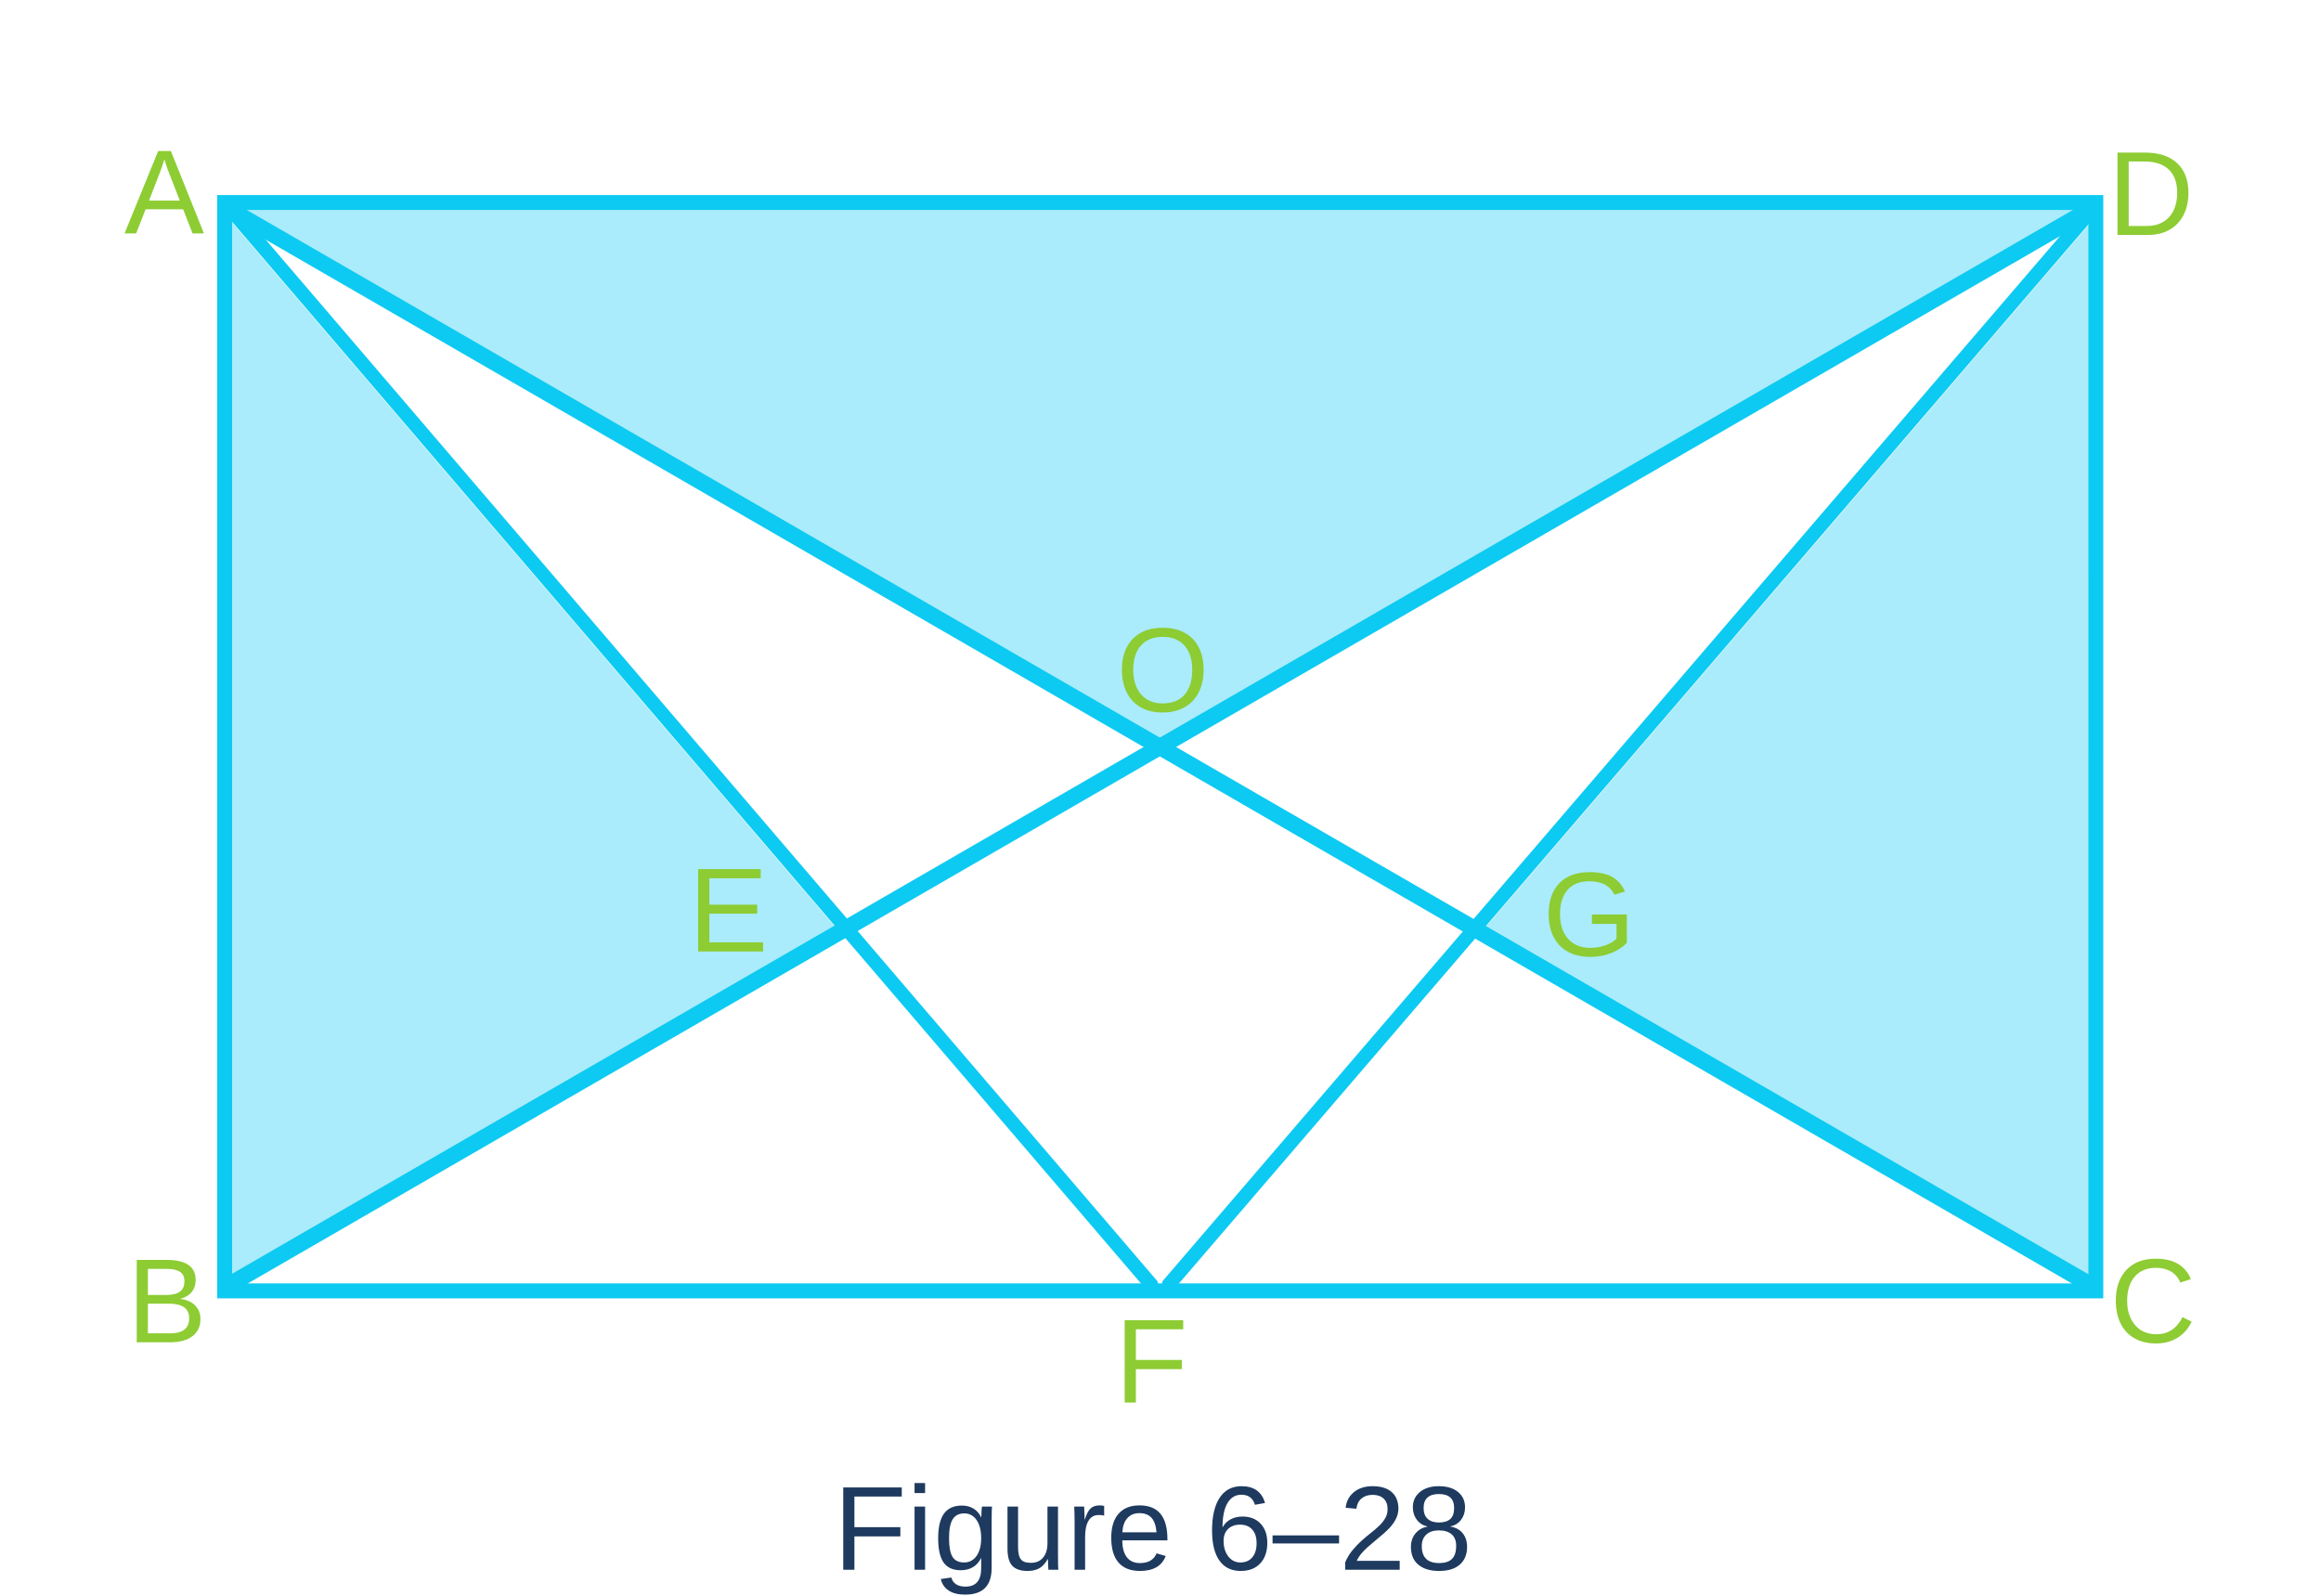
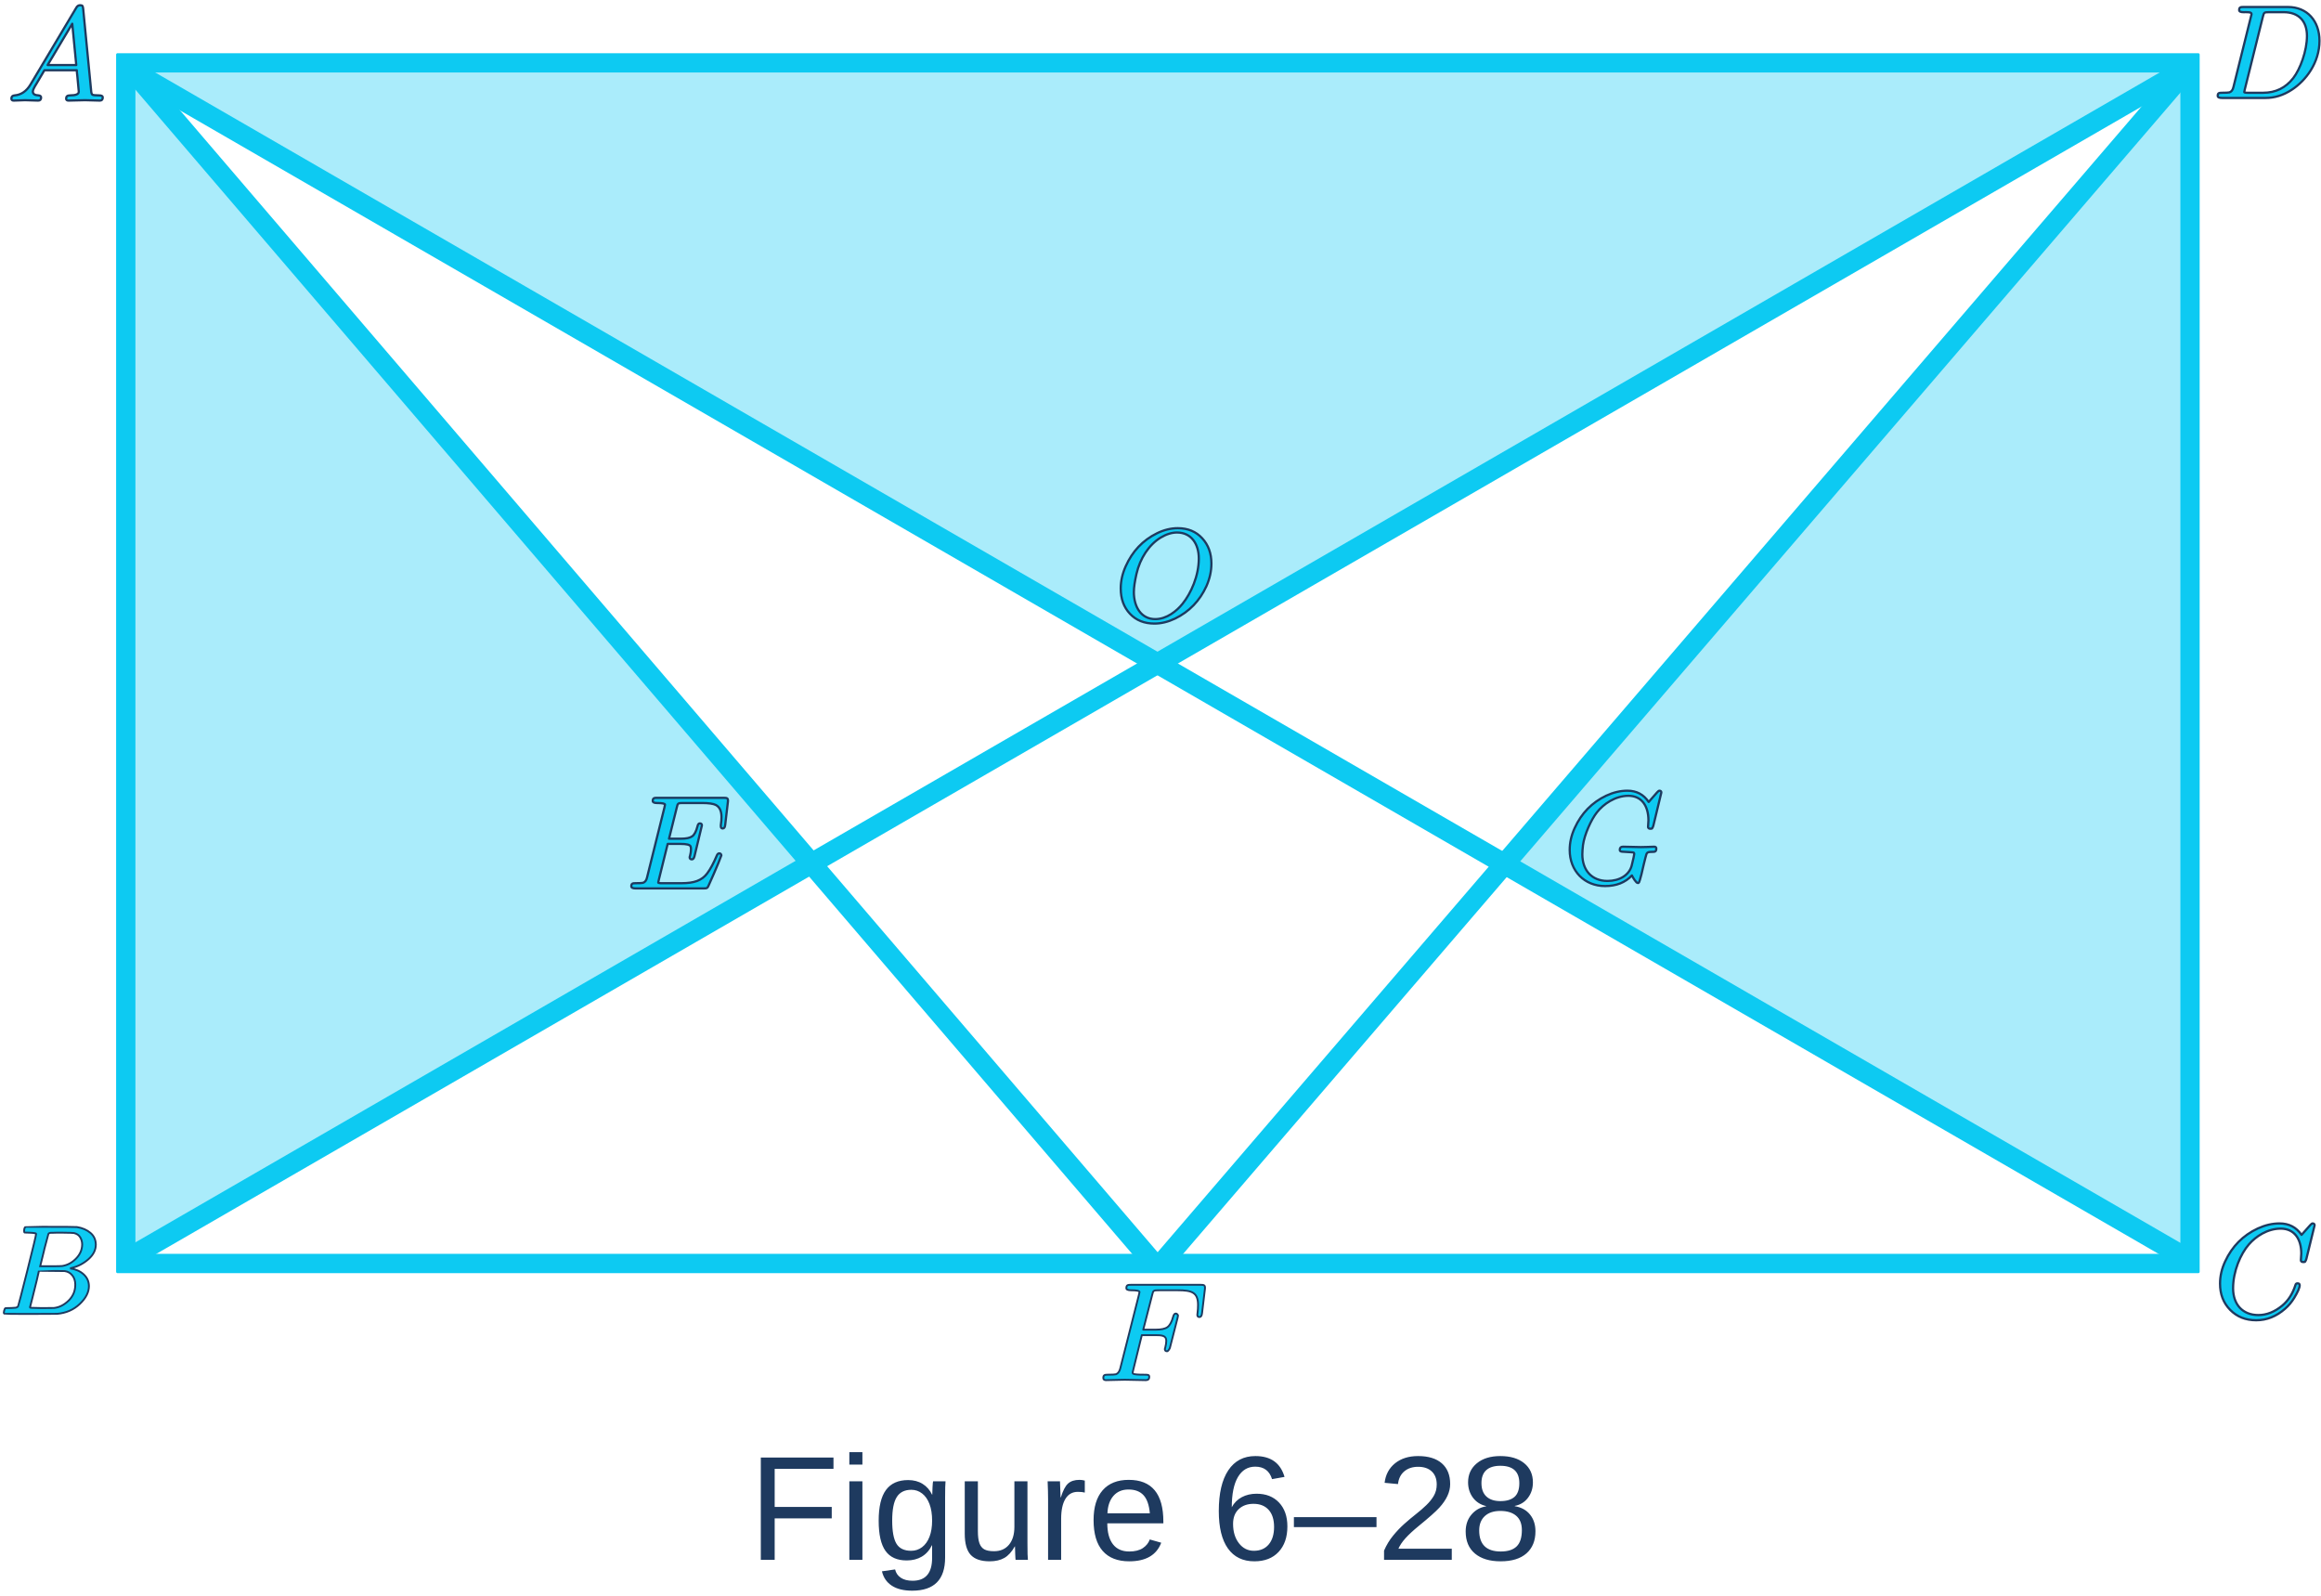
- <svg xmlns="http://www.w3.org/2000/svg" width="256" height="176" viewBox="0 0 1902 1333" version="1.1" xml:space="preserve" style="fill-rule:evenodd;clip-rule:evenodd;stroke-linecap:round;stroke-linejoin:round;stroke-miterlimit:1.5;">
-   <g transform="matrix(1,0,0,1,-7052.63,-1824.54)">
-     <g transform="matrix(2.25933,0,0,-1.54357,-6027.07,5553.23)">
-       <path d="M6209.86,2016.05L6547.9,2301.97L5871.83,2301.97L6209.86,2016.05Z" style="fill:rgb(13,202,242);fill-opacity:0.35;" />
+ <svg xmlns="http://www.w3.org/2000/svg" width="256" height="176" viewBox="0 0 1041 712" version="1.1" xml:space="preserve" style="fill-rule:evenodd;clip-rule:evenodd;stroke-linejoin:round;stroke-miterlimit:2;">
+   <g>
+     <path d="M519.132,291.453l452.371,-261.407l-904.728,-0l452.357,261.407Z" style="fill:#0dcaf2;fill-opacity:0.35;" />
+   </g>
+   <path d="M680.49,384.686l298.069,172.242l-0.009,-519.282l-298.06,347.04Z" style="fill:#0dcaf2;fill-opacity:0.35;" />
+   <g transform="matrix(66.6667,0,0,66.6667,691.558,697.736)">
    </g>
-     <g transform="matrix(4.15033e-16,-2.25933,-1.54357,-2.83549e-16,10751.5,16550.6)">
-       <path d="M6175.41,1956.61L6435.59,2282.67L6046.67,2282.66L6175.41,1956.61Z" style="fill:rgb(13,202,242);fill-opacity:0.35;" />
+   <text x="335.764px" y="697.736px" style="font-family:'ArialMT', 'Arial', sans-serif;font-size:66.667px;fill:#1e3a5f;">Figure 6–28</text>
+   <g>
+     <g>
+       <path id="MJX-51-NCM-I-1D434" d="M11.204,43.092c1.075,-0 4.779,0.179 5.914,0.179c0.896,-0 1.314,-0.478 1.314,-1.374c0,-0.538 -0.358,-0.896 -1.135,-0.956c-1.732,-0.059 -2.569,-0.657 -2.569,-1.792c0,-0.537 0.538,-1.732 1.673,-3.524c1.613,-2.688 2.748,-4.66 3.524,-5.974l14.516,0c0,0.418 0.06,1.255 0.239,2.569c0.418,4.361 0.657,6.75 0.657,7.049c0,1.135 -1.314,1.672 -4.002,1.672c-1.135,0 -1.673,0.478 -1.673,1.434c0,0.597 0.359,0.896 1.076,0.896c1.433,-0 5.973,-0.179 7.407,-0.179c1.195,-0 5.436,0.179 6.631,0.179c0.896,-0 1.314,-0.478 1.314,-1.434c-0,-0.597 -0.538,-0.896 -1.613,-0.896c-1.673,0 -2.688,-0.119 -2.987,-0.298c-0.298,-0.18 -0.537,-0.717 -0.597,-1.613l-3.584,-36.917c-0.18,-1.135 -0.12,-1.613 -1.374,-1.613c-0.717,-0 -1.314,0.358 -1.733,1.135l-20.549,34.468c-1.792,2.986 -4.181,4.599 -7.108,4.838c-0.956,0.06 -1.434,0.538 -1.434,1.434c-0,0.597 0.358,0.896 1.015,0.896c0.956,-0 4.122,-0.179 5.078,-0.179m21.206,-34.289l1.792,18.518l-12.843,0l11.051,-18.518Z" style="fill:#0dcaf2;fill-rule:nonzero;stroke:#1e3a5f;stroke-width:1px;" />
    </g>
-     <g transform="matrix(1.38344e-16,2.25933,1.54357,-9.45163e-17,5273.51,-11470.6)">
-       <path d="M6227.21,1944.82L6355.92,2270.84L5967.88,2270.83L6227.21,1944.82Z" style="fill:rgb(13,202,242);fill-opacity:0.35;" />
+   </g>
+   <g>
+     <g>
+       <path id="MJX-51-NCM-I-1D436" d="M1001.57,575.943c0,-7.646 3.345,-15.412 7.109,-19.713c3.046,-3.524 8.303,-7.049 14.217,-7.049c6.213,0 9.259,4.719 9.259,11.171c0,0.537 -0.179,2.449 -0.179,2.987c-0,0.537 0.358,0.836 1.135,0.836c0.299,-0 0.537,-0.06 0.717,-0.12c0.298,-0.418 0.478,-0.836 0.597,-1.254l3.704,-15.113c-0,-0.538 -0.299,-0.837 -0.896,-0.837c-0.239,0 -0.598,0.239 -1.076,0.777l-3.882,4.361c-2.33,-3.405 -5.616,-5.138 -9.857,-5.138c-3.285,0 -6.511,0.777 -9.797,2.27c-6.63,3.107 -11.469,8.005 -14.575,14.695c-1.553,3.286 -2.33,6.631 -2.33,10.036c0,4.779 1.494,8.662 4.54,11.768c3.047,3.106 6.929,4.66 11.708,4.66c4.719,-0 9.02,-1.733 12.903,-5.138c1.613,-1.374 2.987,-3.046 4.122,-4.898c1.613,-2.688 2.449,-4.54 2.449,-5.675c0,-0.538 -0.298,-0.836 -0.956,-0.836c-0.537,-0 -0.836,0.239 -0.955,0.776c-1.255,3.883 -3.226,6.989 -5.914,9.2c-3.405,2.807 -6.989,4.241 -10.693,4.241c-7.168,-0 -11.35,-4.839 -11.35,-12.007Z" style="fill:#0dcaf2;fill-rule:nonzero;stroke:#1e3a5f;stroke-width:1px;" />
    </g>
-     <g transform="matrix(1,0,0,1,3704.05,404.963)">
-       <g transform="matrix(100,0,0,100,4340.38,2013.78)">
-             </g>
-       <text x="4262.6px" y="2013.78px" style="font-family:'ArialMT', 'Arial', sans-serif;font-size:100px;fill:rgb(141,204,51);">O</text>
+   </g>
+   <g>
+     <g>
+       <path id="MJX-51-NCM-I-1D437" d="M1026.16,1.29l-19.832,0c-1.374,0 -2.031,0.06 -2.031,1.374c-0,0.657 0.657,0.956 1.971,0.956c1.195,0 3.584,-0.179 3.584,0.777c0,0.119 -0.06,0.478 -0.239,1.075l-7.885,31.72c-0.299,1.314 -0.896,2.091 -1.792,2.389c-0.418,0.12 -1.494,0.179 -3.345,0.179c-1.315,0 -1.912,0.12 -1.912,1.374c0,0.657 0.657,0.956 1.912,0.956l19.533,0c4.062,0 7.945,-1.195 11.709,-3.644c6.391,-4.122 12.484,-12.186 12.484,-21.983c0,-8.841 -5.436,-15.173 -14.157,-15.173m8.542,12.963c0,6.75 -3.046,14.934 -6.153,18.936c-3.405,4.361 -7.885,6.571 -13.5,6.571l-6.631,0c-0.657,0 -1.075,0 -1.314,-0.059c-0.358,-0 -0.537,-0.12 -0.537,-0.299c-0,-0.119 0.119,-0.538 0.298,-1.314l8.065,-32.437c0.537,-1.971 0.477,-2.031 2.986,-2.031l6.332,0c6.691,0 10.454,3.943 10.454,10.633Z" style="fill:#0dcaf2;fill-rule:nonzero;stroke:#1e3a5f;stroke-width:1px;" />
    </g>
-     <g transform="matrix(1,0,0,1,3346.63,605.567)">
-       <g transform="matrix(100,0,0,100,4329.3,2013.78)">
-             </g>
-       <text x="4262.6px" y="2013.78px" style="font-family:'ArialMT', 'Arial', sans-serif;font-size:100px;fill:rgb(141,204,51);">E</text>
+   </g>
+   <g>
+     <g>
+       <path d="M12.934,550.999c-1.03,-0 -1.64,-0.019 -1.831,-0.057c-0.191,-0.039 -0.286,-0.248 -0.286,-0.63c-0,-1.03 0.21,-1.66 0.629,-1.888c0.038,-0.039 2.518,-0.058 7.44,-0.058c9.881,0 15.088,0.039 15.622,0.115c2.404,0.381 4.407,1.24 6.009,2.575c1.602,1.335 2.422,3.09 2.461,5.265c-0,2.441 -1.107,4.635 -3.319,6.581c-2.213,1.945 -4.75,3.262 -7.611,3.948l-0.573,0.172c2.442,0.343 4.445,1.221 6.009,2.632c1.564,1.412 2.365,3.167 2.403,5.265c0,2.785 -1.373,5.475 -4.12,8.069c-2.747,2.594 -6.123,4.063 -10.129,4.406c-0.267,0.038 -4.292,0.057 -12.074,0.057c-7.63,0 -11.503,-0.038 -11.617,-0.114c-0.153,-0.114 -0.229,-0.267 -0.229,-0.458c-0,-0.267 0.038,-0.534 0.114,-0.801c0.191,-0.725 0.382,-1.125 0.573,-1.202c0.152,-0.038 0.438,-0.057 0.858,-0.057l0.343,0c1.03,0 2.175,-0.057 3.434,-0.172c0.534,-0.114 0.896,-0.343 1.087,-0.686c0.115,-0.153 1.488,-5.456 4.12,-15.909c2.633,-10.453 3.949,-15.966 3.949,-16.538c0,-0.267 -1.087,-0.439 -3.262,-0.515Zm23.92,5.322c0,-1.145 -0.286,-2.213 -0.858,-3.205c-0.572,-0.992 -1.507,-1.64 -2.804,-1.946c-0.267,-0.076 -2.022,-0.133 -5.265,-0.171l-2.403,-0c-0.84,-0 -1.507,0.019 -2.003,0.057l-0.744,-0c-0.572,0.038 -0.935,0.229 -1.087,0.572c-0.077,0.153 -0.687,2.442 -1.832,6.867c0,0.115 -0.019,0.229 -0.057,0.344l-1.774,7.21l4.636,0c3.09,0 4.864,-0.038 5.322,-0.114c2.289,-0.382 4.33,-1.488 6.123,-3.319c1.793,-1.832 2.708,-3.93 2.746,-6.295Zm-3.09,18.026c0,-1.679 -0.438,-3.071 -1.316,-4.178c-0.877,-1.106 -2.022,-1.755 -3.433,-1.945c-0.229,-0.039 -1.813,-0.058 -4.75,-0.058c-4.502,0 -6.772,0.019 -6.81,0.058c-0,0.076 -0.324,1.468 -0.973,4.177c-0.648,2.709 -1.316,5.398 -2.003,8.069l-1.03,4.006c0,0.152 0.229,0.229 0.687,0.229c0.458,-0 2.003,0.038 4.635,0.114c3.396,0 5.227,-0.019 5.494,-0.057c2.365,-0.267 4.54,-1.374 6.524,-3.319c1.983,-1.946 2.975,-4.311 2.975,-7.096Z" style="fill:#0dcaf2;fill-rule:nonzero;stroke:#1e3a5f;stroke-width:0.83px;stroke-linejoin:miter;stroke-miterlimit:4;" />
    </g>
-     <g transform="matrix(1,0,0,1,4060.27,609.105)">
-       <g transform="matrix(100,0,0,100,4340.38,2013.78)">
-             </g>
-       <text x="4262.6px" y="2013.78px" style="font-family:'ArialMT', 'Arial', sans-serif;font-size:100px;fill:rgb(141,204,51);">G</text>
+   </g>
+   <g>
+     <g>
+       <path id="MJX-217-NCM-I-1D43A" d="M719.892,395.545c5.095,-0 9.09,-1.589 12.043,-4.766c0.347,0.765 1.852,3.413 2.663,3.413c0.289,-0 0.463,-0.177 0.579,-0.412c0.116,-0.236 0.521,-1.412 1.042,-3.53l1.042,-4.472c0.348,-1.353 0.579,-2.353 0.753,-3c0.637,-2.589 0.637,-2.53 3.763,-2.589c0.753,0 1.1,-0.47 1.1,-1.412c0,-0.588 -0.289,-0.882 -0.926,-0.882c-1.1,-0 -4.921,0.235 -6.021,0.176l-8.048,-0.176c-0.926,-0 -1.39,0.47 -1.39,1.412c0,0.529 0.348,0.765 1.042,0.823c3.301,0.177 5.038,0.295 5.211,0.412c0.174,0.118 0.232,0.353 0.232,0.647c-0,0.412 -0.405,2.177 -1.158,5.237c-1.158,4.236 -5.442,6.824 -10.827,6.824c-7.063,0 -11.29,-4.765 -11.29,-11.943c0,-1.118 0.116,-2.53 0.29,-4.118c0.637,-4.825 3.763,-11.59 6.253,-14.709c2.894,-3.706 8.221,-7.413 14.126,-7.413c6.022,0 8.975,4.648 8.975,11.002c-0,0.53 -0.174,2.412 -0.174,2.942c-0,0.529 0.347,0.824 1.1,0.824c0.289,-0 0.521,-0.059 0.695,-0.118c0.289,-0.412 0.463,-0.824 0.579,-1.236l3.589,-14.884c0,-0.53 -0.289,-0.824 -0.868,-0.824c-0.232,-0 -0.579,0.235 -1.042,0.765l-3.764,4.295c-2.258,-3.354 -5.442,-5.06 -9.553,-5.06c-3.184,-0 -6.311,0.765 -9.495,2.236c-6.426,3.059 -11.116,7.883 -14.127,14.473c-1.505,3.235 -2.258,6.53 -2.258,9.884c0,9.413 6.601,16.179 15.864,16.179Z" style="fill:#0dcaf2;fill-rule:nonzero;stroke:#1e3a5f;stroke-width:1px;" />
    </g>
-     <g transform="matrix(1,0,0,1,3702.92,982.339)">
-       <g transform="matrix(100,0,0,100,4323.69,2013.78)">
-             </g>
-       <text x="4262.6px" y="2013.78px" style="font-family:'ArialMT', 'Arial', sans-serif;font-size:100px;fill:rgb(141,204,51);">F</text>
+   </g>
+   <g>
+     <path id="MJX-245-NCM-I-1D442" d="M541.095,261.052c1.472,-3.355 2.237,-6.709 2.237,-10.123c-0,-4.59 -1.354,-8.357 -4.12,-11.358c-2.766,-3.002 -6.415,-4.532 -10.946,-4.532c-3.119,0 -6.239,0.765 -9.358,2.295c-6.356,3.12 -11.005,8.063 -14.006,14.772c-1.472,3.296 -2.237,6.592 -2.237,9.946c0,4.649 1.354,8.416 4.12,11.358c2.766,2.943 6.415,4.414 11.005,4.414c3.06,0 6.121,-0.765 9.24,-2.236c6.415,-3.119 11.064,-8.004 14.065,-14.536m-3.413,-12.418c-0,7.827 -3.531,15.654 -7.298,20.304c-2.589,3.237 -7.062,6.885 -12.241,6.885c-6.297,0 -9.593,-5.473 -9.593,-12.123c0,-2.06 0.412,-4.826 1.177,-8.18c1.589,-6.945 5.591,-13.065 10.829,-16.243c2.531,-1.531 5.003,-2.296 7.357,-2.296c6.356,0 9.769,5.062 9.769,11.653Z" style="fill:#0dcaf2;fill-rule:nonzero;stroke:#1e3a5f;stroke-width:1px;" />
+   </g>
+   <g>
+     <path d="M358.192,384.442l-298.106,-348.177l0.009,520.459l298.097,-172.282Z" style="fill:#0dcaf2;fill-opacity:0.35;" />
+   </g>
+   <g>
+     <path d="M978.399,30.333l-918.497,530.779" style="fill:none;stroke:#0dcaf2;stroke-width:9.17px;stroke-linecap:round;stroke-miterlimit:1.5;" />
+   </g>
+   <g>
+     <path d="M978.399,561.125l-918.497,-530.779" style="fill:none;stroke:#0dcaf2;stroke-width:9.17px;stroke-linecap:round;stroke-miterlimit:1.5;" />
+   </g>
+   <g>
+     <path d="M516.689,563.869l-456.786,-533.522" style="fill:none;stroke:#0dcaf2;stroke-width:9.17px;stroke-linecap:round;stroke-miterlimit:1.5;" />
+   </g>
+   <g>
+     <path d="M980.127,30.125l-458.392,533.735" style="fill:none;stroke:#0dcaf2;stroke-width:9.17px;stroke-linecap:round;stroke-miterlimit:1.5;" />
+   </g>
+   <g>
+     <path d="M985.956,568.531l-933.25,0l0,-545.889l933.25,0l-0,545.889Zm-7.405,-538.484l-918.44,-0l0,531.08l918.44,-0l-0,-531.08Z" style="fill:#0dcaf2;stroke:#0dcaf2;stroke-width:1.25px;" />
+   </g>
+   <g>
+     <g>
+       <path id="MJX-51-NCM-I-1D438" d="M292.774,357.406c0,0.597 0.658,0.896 1.912,0.896c2.389,-0 3.584,0.239 3.584,0.776c0,0.179 -0.119,0.598 -0.299,1.374l-7.765,31.242c-0.299,1.314 -0.896,2.091 -1.792,2.39c-0.418,0.119 -1.494,0.179 -3.345,0.179c-1.315,-0 -1.912,0.119 -1.912,1.374c-0,0.657 0.657,0.955 1.912,0.955l30.644,0c1.434,0 1.553,-0.119 2.031,-1.134l2.39,-5.377c1.612,-3.703 2.747,-6.451 3.405,-8.303c-0.12,-0.538 -0.299,-0.896 -0.956,-0.896c-0.418,-0 -0.777,0.299 -1.016,0.836c-1.493,3.525 -2.927,6.213 -4.361,8.124c-2.389,3.226 -5.913,4.421 -11.529,4.421l-8.661,-0c-0.598,-0 -1.016,-0 -1.255,-0.06c-0.358,0 -0.537,-0.119 -0.537,-0.299c-0,-0.119 0.119,-0.537 0.298,-1.314l3.943,-15.949l5.675,-0c2.807,-0 4.301,0.358 4.599,1.135c0.12,0.298 0.18,0.716 0.18,1.314c-0,0.776 -0.12,1.732 -0.418,2.867c-0.12,0.299 -0.18,0.538 -0.18,0.717c0,0.597 0.359,0.896 1.016,0.896c0.537,0 0.896,-0.478 1.135,-1.374l3.345,-13.859c0,-0.597 -0.299,-0.896 -0.956,-0.896c-0.478,0 -0.836,0.418 -1.015,1.255c-0.598,2.329 -1.374,3.823 -2.39,4.54c-1.015,0.717 -2.688,1.075 -5.137,1.075l-5.257,-0l3.465,-13.919c0.478,-2.031 0.478,-2.09 2.987,-2.09l8.303,-0c3.047,-0 5.137,0.298 6.272,0.896c1.673,0.896 2.509,2.688 2.509,5.376c0,1.015 -0.059,2.091 -0.239,3.106c0,0.12 0,0.299 -0.059,0.538l-0,0.538c-0,0.657 0.298,0.955 0.896,0.955c0.597,0 0.955,-0.537 1.075,-1.672l1.195,-10.215c0.179,-1.673 -0.239,-1.852 -1.852,-1.852l-29.809,-0c-1.373,-0 -2.031,0.06 -2.031,1.434Z" style="fill:#0dcaf2;fill-rule:nonzero;stroke:#1e3a5f;stroke-width:1px;" />
    </g>
-     <g transform="matrix(1,0,0,1,4534,932.005)">
-       <g transform="matrix(100,0,0,100,4334.82,2013.78)">
-             </g>
-       <text x="4262.6px" y="2013.78px" style="font-family:'ArialMT', 'Arial', sans-serif;font-size:100px;fill:rgb(141,204,51);">C</text>
-     </g>
-     <g transform="matrix(1,0,0,1,2877.6,932.014)">
-       <g transform="matrix(100,0,0,100,4329.3,2013.78)">
-             </g>
-       <text x="4262.6px" y="2013.78px" style="font-family:'ArialMT', 'Arial', sans-serif;font-size:100px;fill:rgb(141,204,51);">B</text>
-     </g>
-     <g transform="matrix(1,0,0,1,2875.44,5.71717)">
-       <g transform="matrix(100,0,0,100,4329.3,2013.78)">
-             </g>
-       <text x="4262.6px" y="2013.78px" style="font-family:'ArialMT', 'Arial', sans-serif;font-size:100px;fill:rgb(141,204,51);">A</text>
-     </g>
-     <g transform="matrix(1,0,0,1,4532.29,7.00644)">
-       <g transform="matrix(100,0,0,100,4334.82,2013.78)">
-             </g>
-       <text x="4262.6px" y="2013.78px" style="font-family:'ArialMT', 'Arial', sans-serif;font-size:100px;fill:rgb(141,204,51);">D</text>
-     </g>
-     <g transform="matrix(1,0,0,1,1727.29,461.982)">
-       <g transform="matrix(100,0,0,100,6536.8,2673.85)">
-             </g>
-       <text x="6003.11px" y="2673.85px" style="font-family:'ArialMT', 'Arial', sans-serif;font-size:100px;fill:rgb(30,58,95);">Figure 6–28</text>
-     </g>
-     <g transform="matrix(-0.369947,0.319198,-0.461864,1.10894,8500.66,1779.73)">
-       <path d="M8371.81,226.33L3129.8,2398.76" style="fill:none;stroke:rgb(255,123,172);stroke-width:7.13px;stroke-dasharray:21.39,21.39,0,0,0,0;" />
-     </g>
-     <g transform="matrix(-0.12439,0.859351,0.653902,2.23213,6208.25,-6918.99)">
-       <path d="M5072.97,1468.46L2309.21,2532.49" style="fill:none;stroke:rgb(51,204,123);stroke-width:5.64px;" />
-     </g>
-     <g transform="matrix(-0.0786459,0.543326,0.41343,1.41126,7677.76,-4106.81)">
-       <path d="M5072.97,1468.46L2309.21,2532.49" style="fill:none;stroke:rgb(51,204,123);stroke-width:8.91px;" />
-     </g>
-     <g transform="matrix(0.514797,0.328468,0.235689,1.5166,5585.3,-1653.03)">
-       <path d="M5661.15,1182.9L2017.01,2563.03" style="fill:none;stroke:rgb(13,202,242);stroke-width:8.87px;" />
-     </g>
-     <g transform="matrix(0.514797,-0.328468,0.235689,-1.5166,5585.3,6550.1)">
-       <path d="M5661.15,1182.9L2017.01,2563.03" style="fill:none;stroke:rgb(13,202,242);stroke-width:8.87px;" />
-     </g>
-     <g transform="matrix(0.39926,-0.254812,0.183212,-1.17586,5952.84,5528.21)">
-       <path d="M4552.2,1247.61L2017.01,2563.03" style="fill:none;stroke:rgb(13,202,242);stroke-width:11.44px;" />
-     </g>
-     <g transform="matrix(0.399295,0.254772,0.182809,1.17633,6731.09,-631.155)">
-       <path d="M4563.09,1248.56L2022.24,2564.9" style="fill:none;stroke:rgb(13,202,242);stroke-width:11.44px;" />
-     </g>
-     <g transform="matrix(0.899382,0,0,0.899382,727.276,228.818)">
-       <path d="M8966.07,2980.15L7214.18,2980.15L7214.18,1955.41L8966.07,1955.41L8966.07,2980.15ZM8952.17,1969.31L7228.08,1969.31L7228.08,2966.25L8952.17,2966.25L8952.17,1969.31Z" style="fill:rgb(13,202,242);" />
+   </g>
+   <g>
+     <g>
+       <g>
+         <path id="MJX-163-NCM-I-1D439" d="M505.187,575.884c-0,0.629 0.706,0.943 2.053,0.943c2.567,0 3.851,0.252 3.851,0.818c-0,0.189 -0.129,0.629 -0.321,1.447l-8.342,32.895c-0.385,1.384 -1.027,2.202 -1.926,2.516c-0.449,0.126 -1.604,0.189 -3.593,0.189c-1.412,-0 -2.054,0.126 -2.054,1.446c0,0.692 0.385,1.007 1.219,1.007l8.343,-0.189l9.497,0.189c1.027,-0 1.541,-0.503 1.541,-1.447c-0,-1.069 -0.706,-1.006 -2.375,-1.006c-2.823,-0 -4.428,-0.126 -4.813,-0.441c-0.192,-0.062 -0.256,-0.314 -0.256,-0.628l4.107,-16.668l5.968,-0c2.952,-0 5.005,0.125 5.005,2.516c0,0.817 -0.128,1.824 -0.449,3.019c-0.064,0.188 -0.128,0.44 -0.193,0.692c0,0.691 0.321,1.006 1.027,1.006c0.321,-0.063 0.77,-0.503 1.219,-1.447l3.466,-13.523c0.128,-0.503 0.192,-0.88 0.192,-1.069c-0.192,-0.566 -0.577,-0.881 -1.027,-0.881c-0.513,0 -0.898,0.504 -1.155,1.447c-0.641,2.39 -1.54,3.9 -2.567,4.655c-1.026,0.754 -2.823,1.132 -5.39,1.132l-5.455,-0l3.979,-15.473c0.513,-2.139 0.513,-2.202 3.209,-2.202l8.342,0c6.225,0 9.048,0.944 9.048,6.542c0,1.258 -0.064,2.39 -0.192,3.333c-0.064,0.692 -0.128,1.07 -0.128,1.133c-0,0.691 0.32,1.006 0.962,1.006c0.642,-0 1.027,-0.566 1.155,-1.761l1.284,-10.756c0.192,-1.761 -0.257,-1.95 -1.99,-1.95l-31.059,0c-1.476,0 -2.182,0.063 -2.182,1.51Z" style="fill:#0dcaf2;fill-rule:nonzero;stroke:#1e3a5f;stroke-width:0.83px;" />
+       </g>
    </g>
  </g>
</svg>
